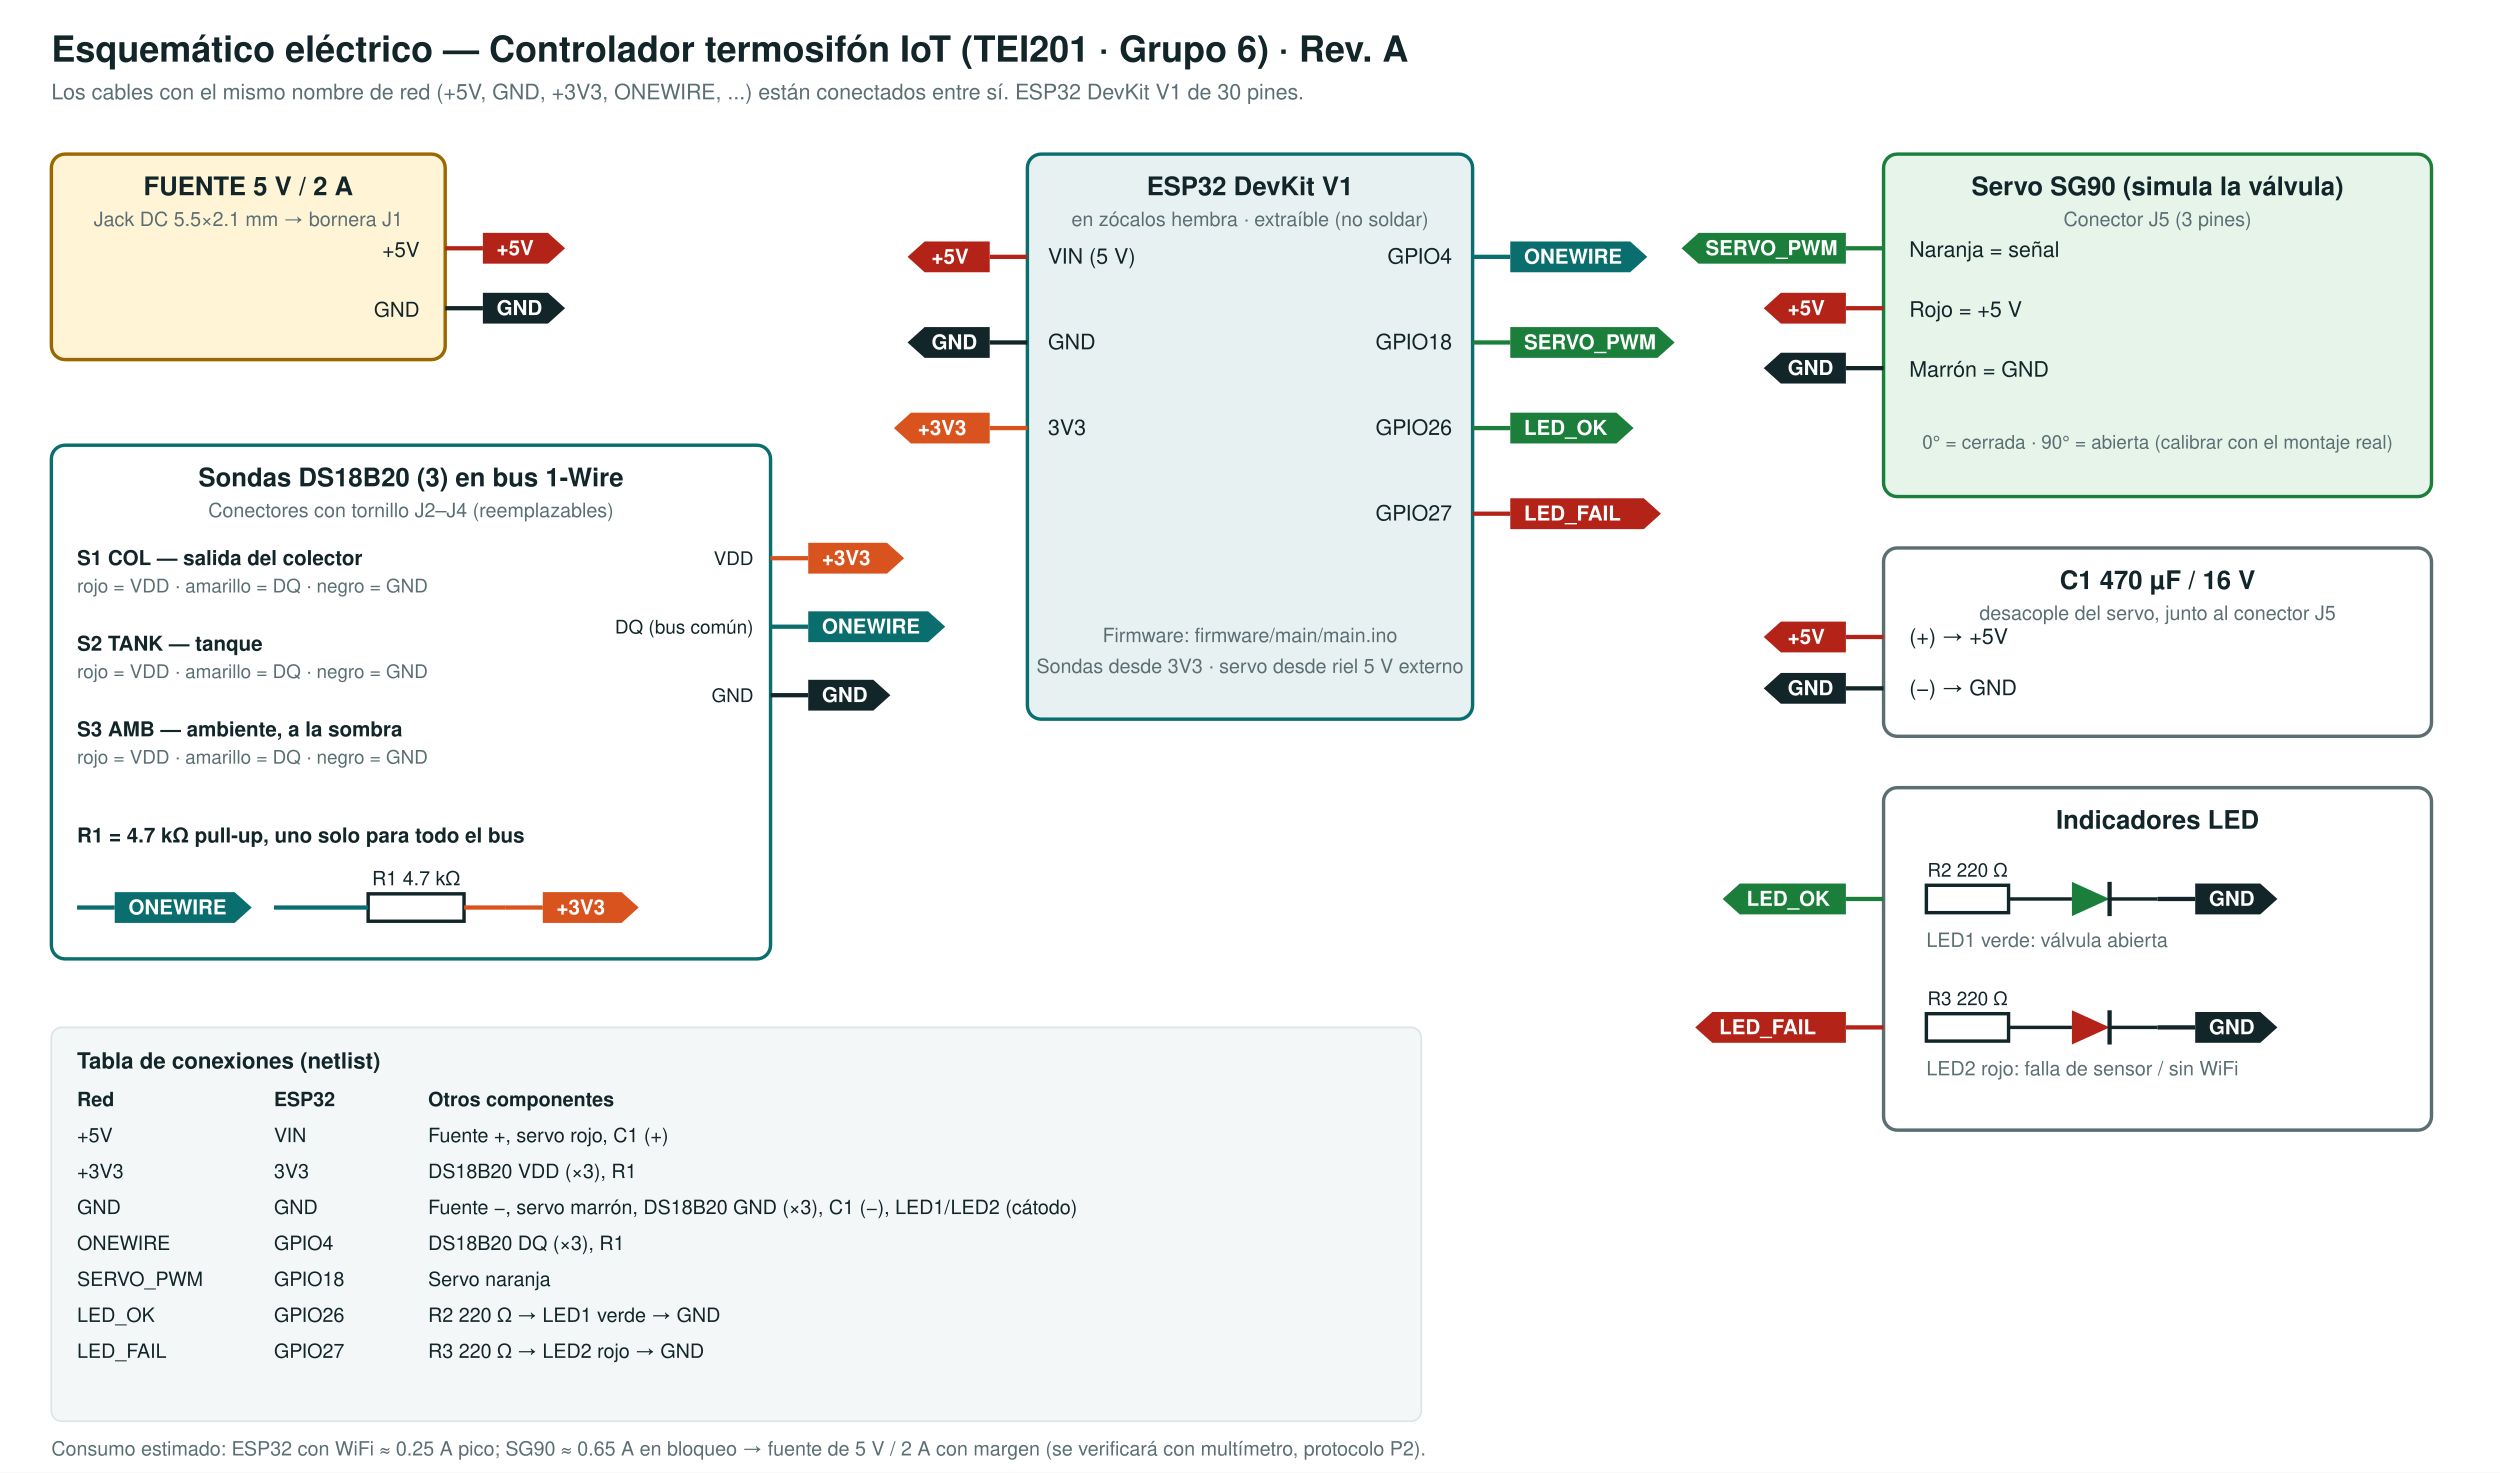
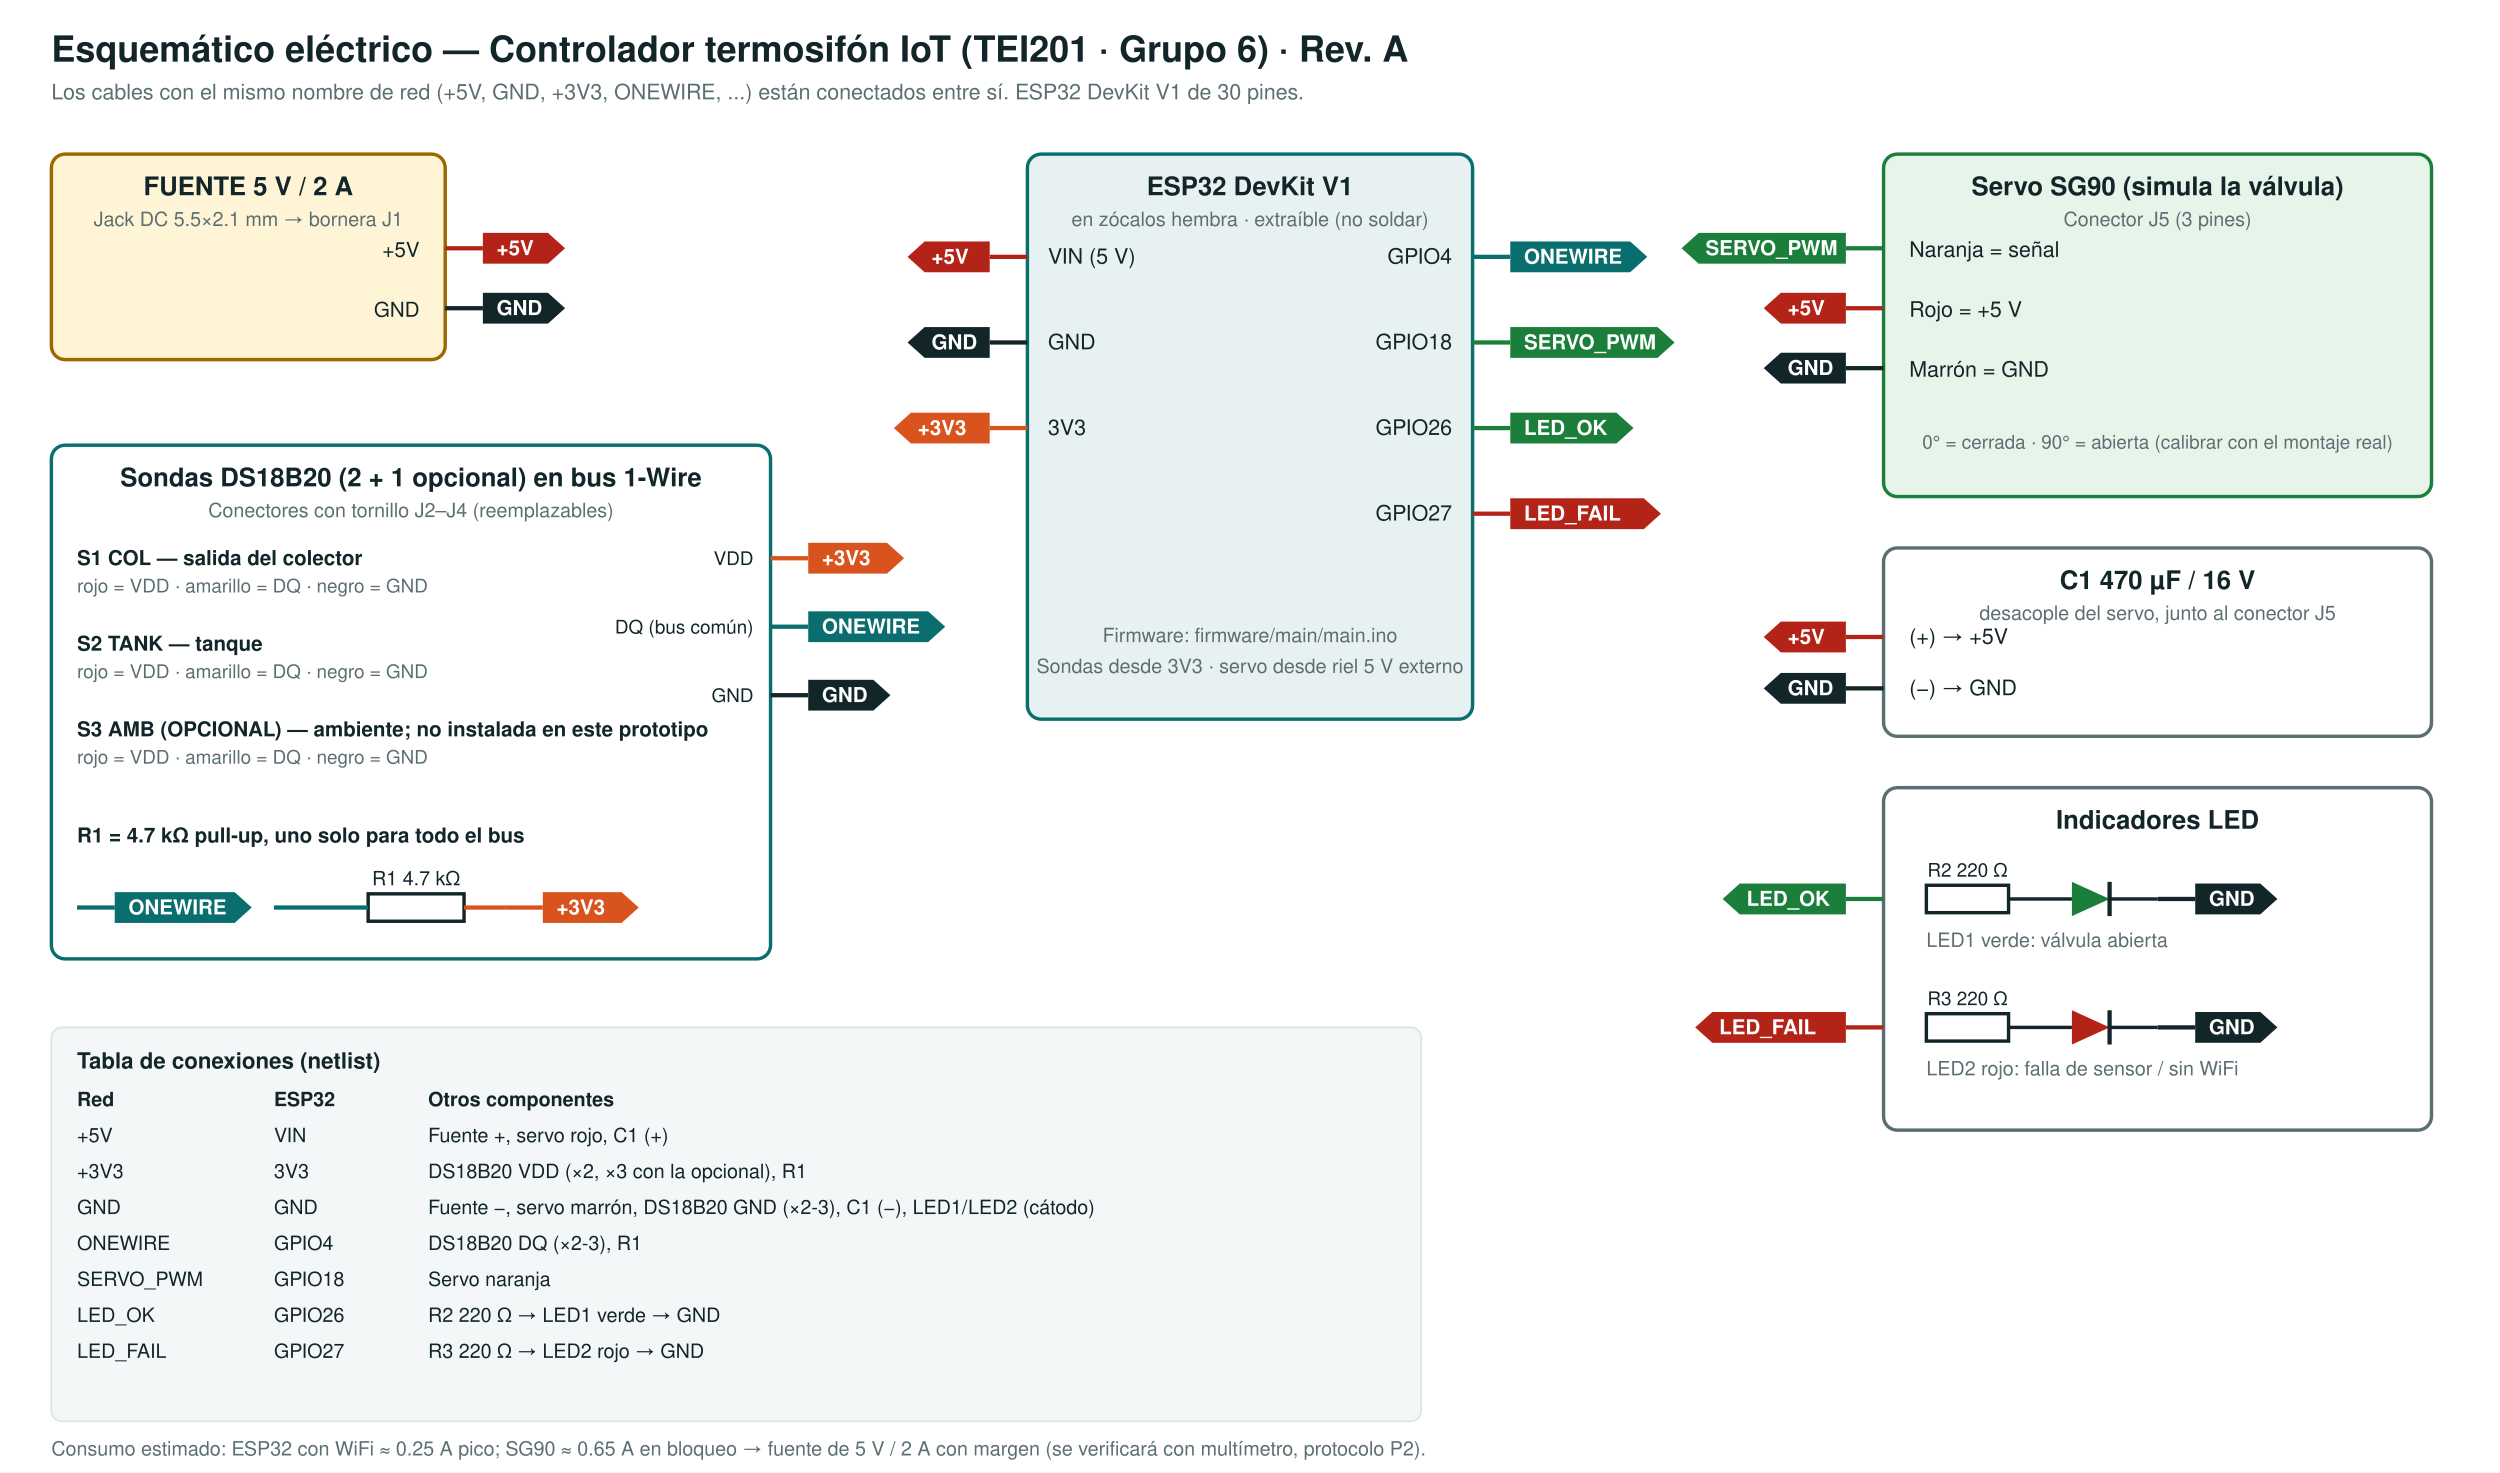
<svg xmlns="http://www.w3.org/2000/svg" viewBox="0 0 1460 860" font-family="Helvetica, Arial, sans-serif">
  <rect width="1460" height="860" fill="#fff" />
  <text x="30" y="36" font-size="21" text-anchor="start" font-weight="700" fill="#12262a">Esquemático eléctrico — Controlador termosifón IoT (TEI201 · Grupo 6) · Rev. A</text>
  <text x="30" y="58" font-size="12.5" text-anchor="start" font-weight="400" fill="#5b6f73">Los cables con el mismo nombre de red (+5V, GND, +3V3, ONEWIRE, ...) están conectados entre sí. ESP32 DevKit V1 de 30 pines.</text>
  <rect x="30" y="90" width="230" height="120" rx="8" fill="#fff4d6" stroke="#9a6700" stroke-width="2" />
  <text x="145.0" y="114" font-size="15" text-anchor="middle" font-weight="700" fill="#12262a">FUENTE 5 V / 2 A</text>
  <text x="145.0" y="132" font-size="11.5" text-anchor="middle" font-weight="400" fill="#5b6f73">Jack DC 5.5×2.1 mm → bornera J1</text>
  <text x="245" y="150" font-size="12" text-anchor="end" font-weight="400" fill="#12262a">+5V</text>
  <line x1="260" y1="145" x2="282" y2="145" stroke="#b42318" stroke-width="2.5" />
  <polygon points="282,136 320,136 330,145 320,154 282,154" fill="#b42318" />
  <text x="290" y="149" font-size="12" text-anchor="start" font-weight="700" fill="#fff">+5V</text>
  <text x="245" y="185" font-size="12" text-anchor="end" font-weight="400" fill="#12262a">GND</text>
  <line x1="260" y1="180" x2="282" y2="180" stroke="#12262a" stroke-width="2.5" />
  <polygon points="282,171 320,171 330,180 320,189 282,189" fill="#12262a" />
  <text x="290" y="184" font-size="12" text-anchor="start" font-weight="700" fill="#fff">GND</text>
  <rect x="600" y="90" width="260" height="330" rx="8" fill="#e8f1f1" stroke="#0b6e6e" stroke-width="2" />
  <text x="730.0" y="114" font-size="15" text-anchor="middle" font-weight="700" fill="#12262a">ESP32 DevKit V1</text>
  <text x="730.0" y="132" font-size="11.5" text-anchor="middle" font-weight="400" fill="#5b6f73">en zócalos hembra · extraíble (no soldar)</text>
  <text x="612" y="154" font-size="12.5" text-anchor="start" font-weight="400" fill="#12262a">VIN (5 V)</text>
  <line x1="578" y1="150" x2="600" y2="150" stroke="#b42318" stroke-width="2.5" />
  <polygon points="578,141 540,141 530,150 540,159 578,159" fill="#b42318" />
  <text x="544" y="154" font-size="12" text-anchor="start" font-weight="700" fill="#fff">+5V</text>
  <text x="612" y="204" font-size="12.5" text-anchor="start" font-weight="400" fill="#12262a">GND</text>
  <line x1="578" y1="200" x2="600" y2="200" stroke="#12262a" stroke-width="2.5" />
  <polygon points="578,191 540,191 530,200 540,209 578,209" fill="#12262a" />
  <text x="544" y="204" font-size="12" text-anchor="start" font-weight="700" fill="#fff">GND</text>
  <text x="612" y="254" font-size="12.5" text-anchor="start" font-weight="400" fill="#12262a">3V3</text>
  <line x1="578" y1="250" x2="600" y2="250" stroke="#d9531e" stroke-width="2.5" />
  <polygon points="578,241 532,241 522,250 532,259 578,259" fill="#d9531e" />
  <text x="536" y="254" font-size="12" text-anchor="start" font-weight="700" fill="#fff">+3V3</text>
  <text x="848" y="154" font-size="12.5" text-anchor="end" font-weight="400" fill="#12262a">GPIO4</text>
  <line x1="860" y1="150" x2="882" y2="150" stroke="#0b6e6e" stroke-width="2.5" />
  <polygon points="882,141 952,141 962,150 952,159 882,159" fill="#0b6e6e" />
  <text x="890" y="154" font-size="12" text-anchor="start" font-weight="700" fill="#fff">ONEWIRE</text>
  <text x="848" y="204" font-size="12.5" text-anchor="end" font-weight="400" fill="#12262a">GPIO18</text>
  <line x1="860" y1="200" x2="882" y2="200" stroke="#1b7f3b" stroke-width="2.5" />
  <polygon points="882,191 968,191 978,200 968,209 882,209" fill="#1b7f3b" />
  <text x="890" y="204" font-size="12" text-anchor="start" font-weight="700" fill="#fff">SERVO_PWM</text>
  <text x="848" y="254" font-size="12.5" text-anchor="end" font-weight="400" fill="#12262a">GPIO26</text>
  <line x1="860" y1="250" x2="882" y2="250" stroke="#1b7f3b" stroke-width="2.5" />
  <polygon points="882,241 944,241 954,250 944,259 882,259" fill="#1b7f3b" />
  <text x="890" y="254" font-size="12" text-anchor="start" font-weight="700" fill="#fff">LED_OK</text>
  <text x="848" y="304" font-size="12.5" text-anchor="end" font-weight="400" fill="#12262a">GPIO27</text>
  <line x1="860" y1="300" x2="882" y2="300" stroke="#b42318" stroke-width="2.5" />
  <polygon points="882,291 960,291 970,300 960,309 882,309" fill="#b42318" />
  <text x="890" y="304" font-size="12" text-anchor="start" font-weight="700" fill="#fff">LED_FAIL</text>
  <text x="730" y="375" font-size="11.5" text-anchor="middle" font-weight="400" fill="#5b6f73">Firmware: firmware/main/main.ino</text>
  <text x="730" y="393" font-size="11.5" text-anchor="middle" font-weight="400" fill="#5b6f73">Sondas desde 3V3 · servo desde riel 5 V externo</text>
  <rect x="30" y="260" width="420" height="300" rx="8" fill="#ffffff" stroke="#0b6e6e" stroke-width="2" />
-   <text x="240.0" y="284" font-size="15" text-anchor="middle" font-weight="700" fill="#12262a">Sondas DS18B20 (3) en bus 1-Wire</text>
+   <text x="240.0" y="284" font-size="15" text-anchor="middle" font-weight="700" fill="#12262a">Sondas DS18B20 (2 + 1 opcional) en bus 1-Wire</text>
  <text x="240.0" y="302" font-size="11.5" text-anchor="middle" font-weight="400" fill="#5b6f73">Conectores con tornillo J2–J4 (reemplazables)</text>
  <text x="45" y="330" font-size="12" text-anchor="start" font-weight="700" fill="#12262a">S1 COL — salida del colector</text>
  <text x="45" y="346" font-size="11" text-anchor="start" font-weight="400" fill="#5b6f73">rojo = VDD · amarillo = DQ · negro = GND</text>
  <text x="45" y="380" font-size="12" text-anchor="start" font-weight="700" fill="#12262a">S2 TANK — tanque</text>
  <text x="45" y="396" font-size="11" text-anchor="start" font-weight="400" fill="#5b6f73">rojo = VDD · amarillo = DQ · negro = GND</text>
-   <text x="45" y="430" font-size="12" text-anchor="start" font-weight="700" fill="#12262a">S3 AMB — ambiente, a la sombra</text>
+   <text x="45" y="430" font-size="12" text-anchor="start" font-weight="700" fill="#12262a">S3 AMB (OPCIONAL) — ambiente; no instalada en este prototipo</text>
  <text x="45" y="446" font-size="11" text-anchor="start" font-weight="400" fill="#5b6f73">rojo = VDD · amarillo = DQ · negro = GND</text>
  <text x="440" y="330" font-size="11" text-anchor="end" font-weight="400" fill="#12262a">VDD</text>
  <line x1="450" y1="326" x2="472" y2="326" stroke="#d9531e" stroke-width="2.5" />
  <polygon points="472,317 518,317 528,326 518,335 472,335" fill="#d9531e" />
  <text x="480" y="330" font-size="12" text-anchor="start" font-weight="700" fill="#fff">+3V3</text>
  <text x="440" y="370" font-size="11" text-anchor="end" font-weight="400" fill="#12262a">DQ (bus común)</text>
  <line x1="450" y1="366" x2="472" y2="366" stroke="#0b6e6e" stroke-width="2.5" />
  <polygon points="472,357 542,357 552,366 542,375 472,375" fill="#0b6e6e" />
  <text x="480" y="370" font-size="12" text-anchor="start" font-weight="700" fill="#fff">ONEWIRE</text>
  <text x="440" y="410" font-size="11" text-anchor="end" font-weight="400" fill="#12262a">GND</text>
  <line x1="450" y1="406" x2="472" y2="406" stroke="#12262a" stroke-width="2.5" />
  <polygon points="472,397 510,397 520,406 510,415 472,415" fill="#12262a" />
  <text x="480" y="410" font-size="12" text-anchor="start" font-weight="700" fill="#fff">GND</text>
  <text x="45" y="492" font-size="12" text-anchor="start" font-weight="700" fill="#12262a">R1 = 4.7 kΩ pull-up, uno solo para todo el bus</text>
  <line x1="45" y1="530" x2="67" y2="530" stroke="#0b6e6e" stroke-width="2.5" />
  <polygon points="67,521 137,521 147,530 137,539 67,539" fill="#0b6e6e" />
  <text x="75" y="534" font-size="12" text-anchor="start" font-weight="700" fill="#fff">ONEWIRE</text>
  <rect x="215" y="522" width="56" height="16" fill="#fff" stroke="#12262a" stroke-width="2" />
  <text x="243" y="517" font-size="11.5" text-anchor="middle" font-weight="400" fill="#12262a">R1 4.7 kΩ</text>
  <line x1="160" y1="530" x2="215" y2="530" stroke="#0b6e6e" stroke-width="2.5" />
  <line x1="271" y1="530" x2="295" y2="530" stroke="#d9531e" stroke-width="2.5" />
  <line x1="295" y1="530" x2="317" y2="530" stroke="#d9531e" stroke-width="2.5" />
  <polygon points="317,521 363,521 373,530 363,539 317,539" fill="#d9531e" />
  <text x="325" y="534" font-size="12" text-anchor="start" font-weight="700" fill="#fff">+3V3</text>
  <rect x="1100" y="90" width="320" height="200" rx="8" fill="#e6f4ea" stroke="#1b7f3b" stroke-width="2" />
  <text x="1260.0" y="114" font-size="15" text-anchor="middle" font-weight="700" fill="#12262a">Servo SG90 (simula la válvula)</text>
  <text x="1260.0" y="132" font-size="11.5" text-anchor="middle" font-weight="400" fill="#5b6f73">Conector J5 (3 pines)</text>
  <text x="1115" y="150" font-size="12.5" text-anchor="start" font-weight="400" fill="#12262a">Naranja = señal</text>
  <line x1="1078" y1="145" x2="1100" y2="145" stroke="#1b7f3b" stroke-width="2.5" />
  <polygon points="1078,136 992,136 982,145 992,154 1078,154" fill="#1b7f3b" />
  <text x="996" y="149" font-size="12" text-anchor="start" font-weight="700" fill="#fff">SERVO_PWM</text>
  <text x="1115" y="185" font-size="12.5" text-anchor="start" font-weight="400" fill="#12262a">Rojo = +5 V</text>
  <line x1="1078" y1="180" x2="1100" y2="180" stroke="#b42318" stroke-width="2.5" />
  <polygon points="1078,171 1040,171 1030,180 1040,189 1078,189" fill="#b42318" />
  <text x="1044" y="184" font-size="12" text-anchor="start" font-weight="700" fill="#fff">+5V</text>
  <text x="1115" y="220" font-size="12.5" text-anchor="start" font-weight="400" fill="#12262a">Marrón = GND</text>
  <line x1="1078" y1="215" x2="1100" y2="215" stroke="#12262a" stroke-width="2.5" />
  <polygon points="1078,206 1040,206 1030,215 1040,224 1078,224" fill="#12262a" />
  <text x="1044" y="219" font-size="12" text-anchor="start" font-weight="700" fill="#fff">GND</text>
  <text x="1260" y="262" font-size="11" text-anchor="middle" font-weight="400" fill="#5b6f73">0° = cerrada · 90° = abierta (calibrar con el montaje real)</text>
  <rect x="1100" y="320" width="320" height="110" rx="8" fill="#ffffff" stroke="#5b6f73" stroke-width="2" />
  <text x="1260.0" y="344" font-size="15" text-anchor="middle" font-weight="700" fill="#12262a">C1 470 µF / 16 V</text>
  <text x="1260.0" y="362" font-size="11.5" text-anchor="middle" font-weight="400" fill="#5b6f73">desacople del servo, junto al conector J5</text>
  <text x="1115" y="376" font-size="12.5" text-anchor="start" font-weight="400" fill="#12262a">(+) → +5V</text>
  <line x1="1078" y1="372" x2="1100" y2="372" stroke="#b42318" stroke-width="2.5" />
  <polygon points="1078,363 1040,363 1030,372 1040,381 1078,381" fill="#b42318" />
  <text x="1044" y="376" font-size="12" text-anchor="start" font-weight="700" fill="#fff">+5V</text>
  <text x="1115" y="406" font-size="12.5" text-anchor="start" font-weight="400" fill="#12262a">(−) → GND</text>
  <line x1="1078" y1="402" x2="1100" y2="402" stroke="#12262a" stroke-width="2.5" />
  <polygon points="1078,393 1040,393 1030,402 1040,411 1078,411" fill="#12262a" />
  <text x="1044" y="406" font-size="12" text-anchor="start" font-weight="700" fill="#fff">GND</text>
  <rect x="1100" y="460" width="320" height="200" rx="8" fill="#ffffff" stroke="#5b6f73" stroke-width="2" />
  <text x="1260.0" y="484" font-size="15" text-anchor="middle" font-weight="700" fill="#12262a">Indicadores LED</text>
  <line x1="1078" y1="525" x2="1100" y2="525" stroke="#1b7f3b" stroke-width="2.5" />
  <polygon points="1078,516 1016,516 1006,525 1016,534 1078,534" fill="#1b7f3b" />
  <text x="1020" y="529" font-size="12" text-anchor="start" font-weight="700" fill="#fff">LED_OK</text>
  <rect x="1125" y="517" width="48" height="16" fill="#fff" stroke="#12262a" stroke-width="2" />
  <text x="1149" y="512" font-size="11" text-anchor="middle" font-weight="400" fill="#12262a">R2 220 Ω</text>
  <line x1="1173" y1="525" x2="1210" y2="525" stroke="#12262a" stroke-width="2" />
  <polygon points="1210,515 1210,535 1232,525" fill="#1b7f3b" />
  <line x1="1232" y1="515" x2="1232" y2="535" stroke="#12262a" stroke-width="2.5" />
  <line x1="1232" y1="525" x2="1260" y2="525" stroke="#12262a" stroke-width="2" />
  <line x1="1260" y1="525" x2="1282" y2="525" stroke="#12262a" stroke-width="2.5" />
  <polygon points="1282,516 1320,516 1330,525 1320,534 1282,534" fill="#12262a" />
  <text x="1290" y="529" font-size="12" text-anchor="start" font-weight="700" fill="#fff">GND</text>
  <text x="1125" y="553" font-size="11.5" text-anchor="start" font-weight="400" fill="#5b6f73">LED1 verde: válvula abierta</text>
  <line x1="1078" y1="600" x2="1100" y2="600" stroke="#b42318" stroke-width="2.5" />
  <polygon points="1078,591 1000,591 990,600 1000,609 1078,609" fill="#b42318" />
  <text x="1004" y="604" font-size="12" text-anchor="start" font-weight="700" fill="#fff">LED_FAIL</text>
  <rect x="1125" y="592" width="48" height="16" fill="#fff" stroke="#12262a" stroke-width="2" />
  <text x="1149" y="587" font-size="11" text-anchor="middle" font-weight="400" fill="#12262a">R3 220 Ω</text>
  <line x1="1173" y1="600" x2="1210" y2="600" stroke="#12262a" stroke-width="2" />
  <polygon points="1210,590 1210,610 1232,600" fill="#b42318" />
  <line x1="1232" y1="590" x2="1232" y2="610" stroke="#12262a" stroke-width="2.5" />
  <line x1="1232" y1="600" x2="1260" y2="600" stroke="#12262a" stroke-width="2" />
  <line x1="1260" y1="600" x2="1282" y2="600" stroke="#12262a" stroke-width="2.5" />
  <polygon points="1282,591 1320,591 1330,600 1320,609 1282,609" fill="#12262a" />
  <text x="1290" y="604" font-size="12" text-anchor="start" font-weight="700" fill="#fff">GND</text>
  <text x="1125" y="628" font-size="11.5" text-anchor="start" font-weight="400" fill="#5b6f73">LED2 rojo: falla de sensor / sin WiFi</text>
  <rect x="30" y="600" width="800" height="230" rx="6" fill="#f4f7f7" stroke="#dbe5e6" />
  <text x="45" y="624" font-size="13" text-anchor="start" font-weight="700" fill="#12262a">Tabla de conexiones (netlist)</text>
  <text x="45" y="646" font-size="11.5" text-anchor="start" font-weight="700" fill="#12262a">Red</text>
  <text x="160" y="646" font-size="11.5" text-anchor="start" font-weight="700" fill="#12262a">ESP32</text>
  <text x="250" y="646" font-size="11.5" text-anchor="start" font-weight="700" fill="#12262a">Otros componentes</text>
  <text x="45" y="667" font-size="11.5" text-anchor="start" font-weight="400" fill="#12262a">+5V</text>
  <text x="160" y="667" font-size="11.5" text-anchor="start" font-weight="400" fill="#12262a">VIN</text>
  <text x="250" y="667" font-size="11.5" text-anchor="start" font-weight="400" fill="#12262a">Fuente +, servo rojo, C1 (+)</text>
  <text x="45" y="688" font-size="11.5" text-anchor="start" font-weight="400" fill="#12262a">+3V3</text>
  <text x="160" y="688" font-size="11.5" text-anchor="start" font-weight="400" fill="#12262a">3V3</text>
-   <text x="250" y="688" font-size="11.5" text-anchor="start" font-weight="400" fill="#12262a">DS18B20 VDD (×3), R1</text>
+   <text x="250" y="688" font-size="11.5" text-anchor="start" font-weight="400" fill="#12262a">DS18B20 VDD (×2, ×3 con la opcional), R1</text>
  <text x="45" y="709" font-size="11.5" text-anchor="start" font-weight="400" fill="#12262a">GND</text>
  <text x="160" y="709" font-size="11.5" text-anchor="start" font-weight="400" fill="#12262a">GND</text>
-   <text x="250" y="709" font-size="11.5" text-anchor="start" font-weight="400" fill="#12262a">Fuente −, servo marrón, DS18B20 GND (×3), C1 (−), LED1/LED2 (cátodo)</text>
+   <text x="250" y="709" font-size="11.5" text-anchor="start" font-weight="400" fill="#12262a">Fuente −, servo marrón, DS18B20 GND (×2-3), C1 (−), LED1/LED2 (cátodo)</text>
  <text x="45" y="730" font-size="11.5" text-anchor="start" font-weight="400" fill="#12262a">ONEWIRE</text>
  <text x="160" y="730" font-size="11.5" text-anchor="start" font-weight="400" fill="#12262a">GPIO4</text>
-   <text x="250" y="730" font-size="11.5" text-anchor="start" font-weight="400" fill="#12262a">DS18B20 DQ (×3), R1</text>
+   <text x="250" y="730" font-size="11.5" text-anchor="start" font-weight="400" fill="#12262a">DS18B20 DQ (×2-3), R1</text>
  <text x="45" y="751" font-size="11.5" text-anchor="start" font-weight="400" fill="#12262a">SERVO_PWM</text>
  <text x="160" y="751" font-size="11.5" text-anchor="start" font-weight="400" fill="#12262a">GPIO18</text>
  <text x="250" y="751" font-size="11.5" text-anchor="start" font-weight="400" fill="#12262a">Servo naranja</text>
  <text x="45" y="772" font-size="11.5" text-anchor="start" font-weight="400" fill="#12262a">LED_OK</text>
  <text x="160" y="772" font-size="11.5" text-anchor="start" font-weight="400" fill="#12262a">GPIO26</text>
  <text x="250" y="772" font-size="11.5" text-anchor="start" font-weight="400" fill="#12262a">R2 220 Ω → LED1 verde → GND</text>
  <text x="45" y="793" font-size="11.5" text-anchor="start" font-weight="400" fill="#12262a">LED_FAIL</text>
  <text x="160" y="793" font-size="11.5" text-anchor="start" font-weight="400" fill="#12262a">GPIO27</text>
  <text x="250" y="793" font-size="11.5" text-anchor="start" font-weight="400" fill="#12262a">R3 220 Ω → LED2 rojo → GND</text>
  <text x="30" y="850" font-size="11.5" text-anchor="start" font-weight="400" fill="#5b6f73">Consumo estimado: ESP32 con WiFi ≈ 0.25 A pico; SG90 ≈ 0.65 A en bloqueo → fuente de 5 V / 2 A con margen (se verificará con multímetro, protocolo P2).</text>
</svg>
